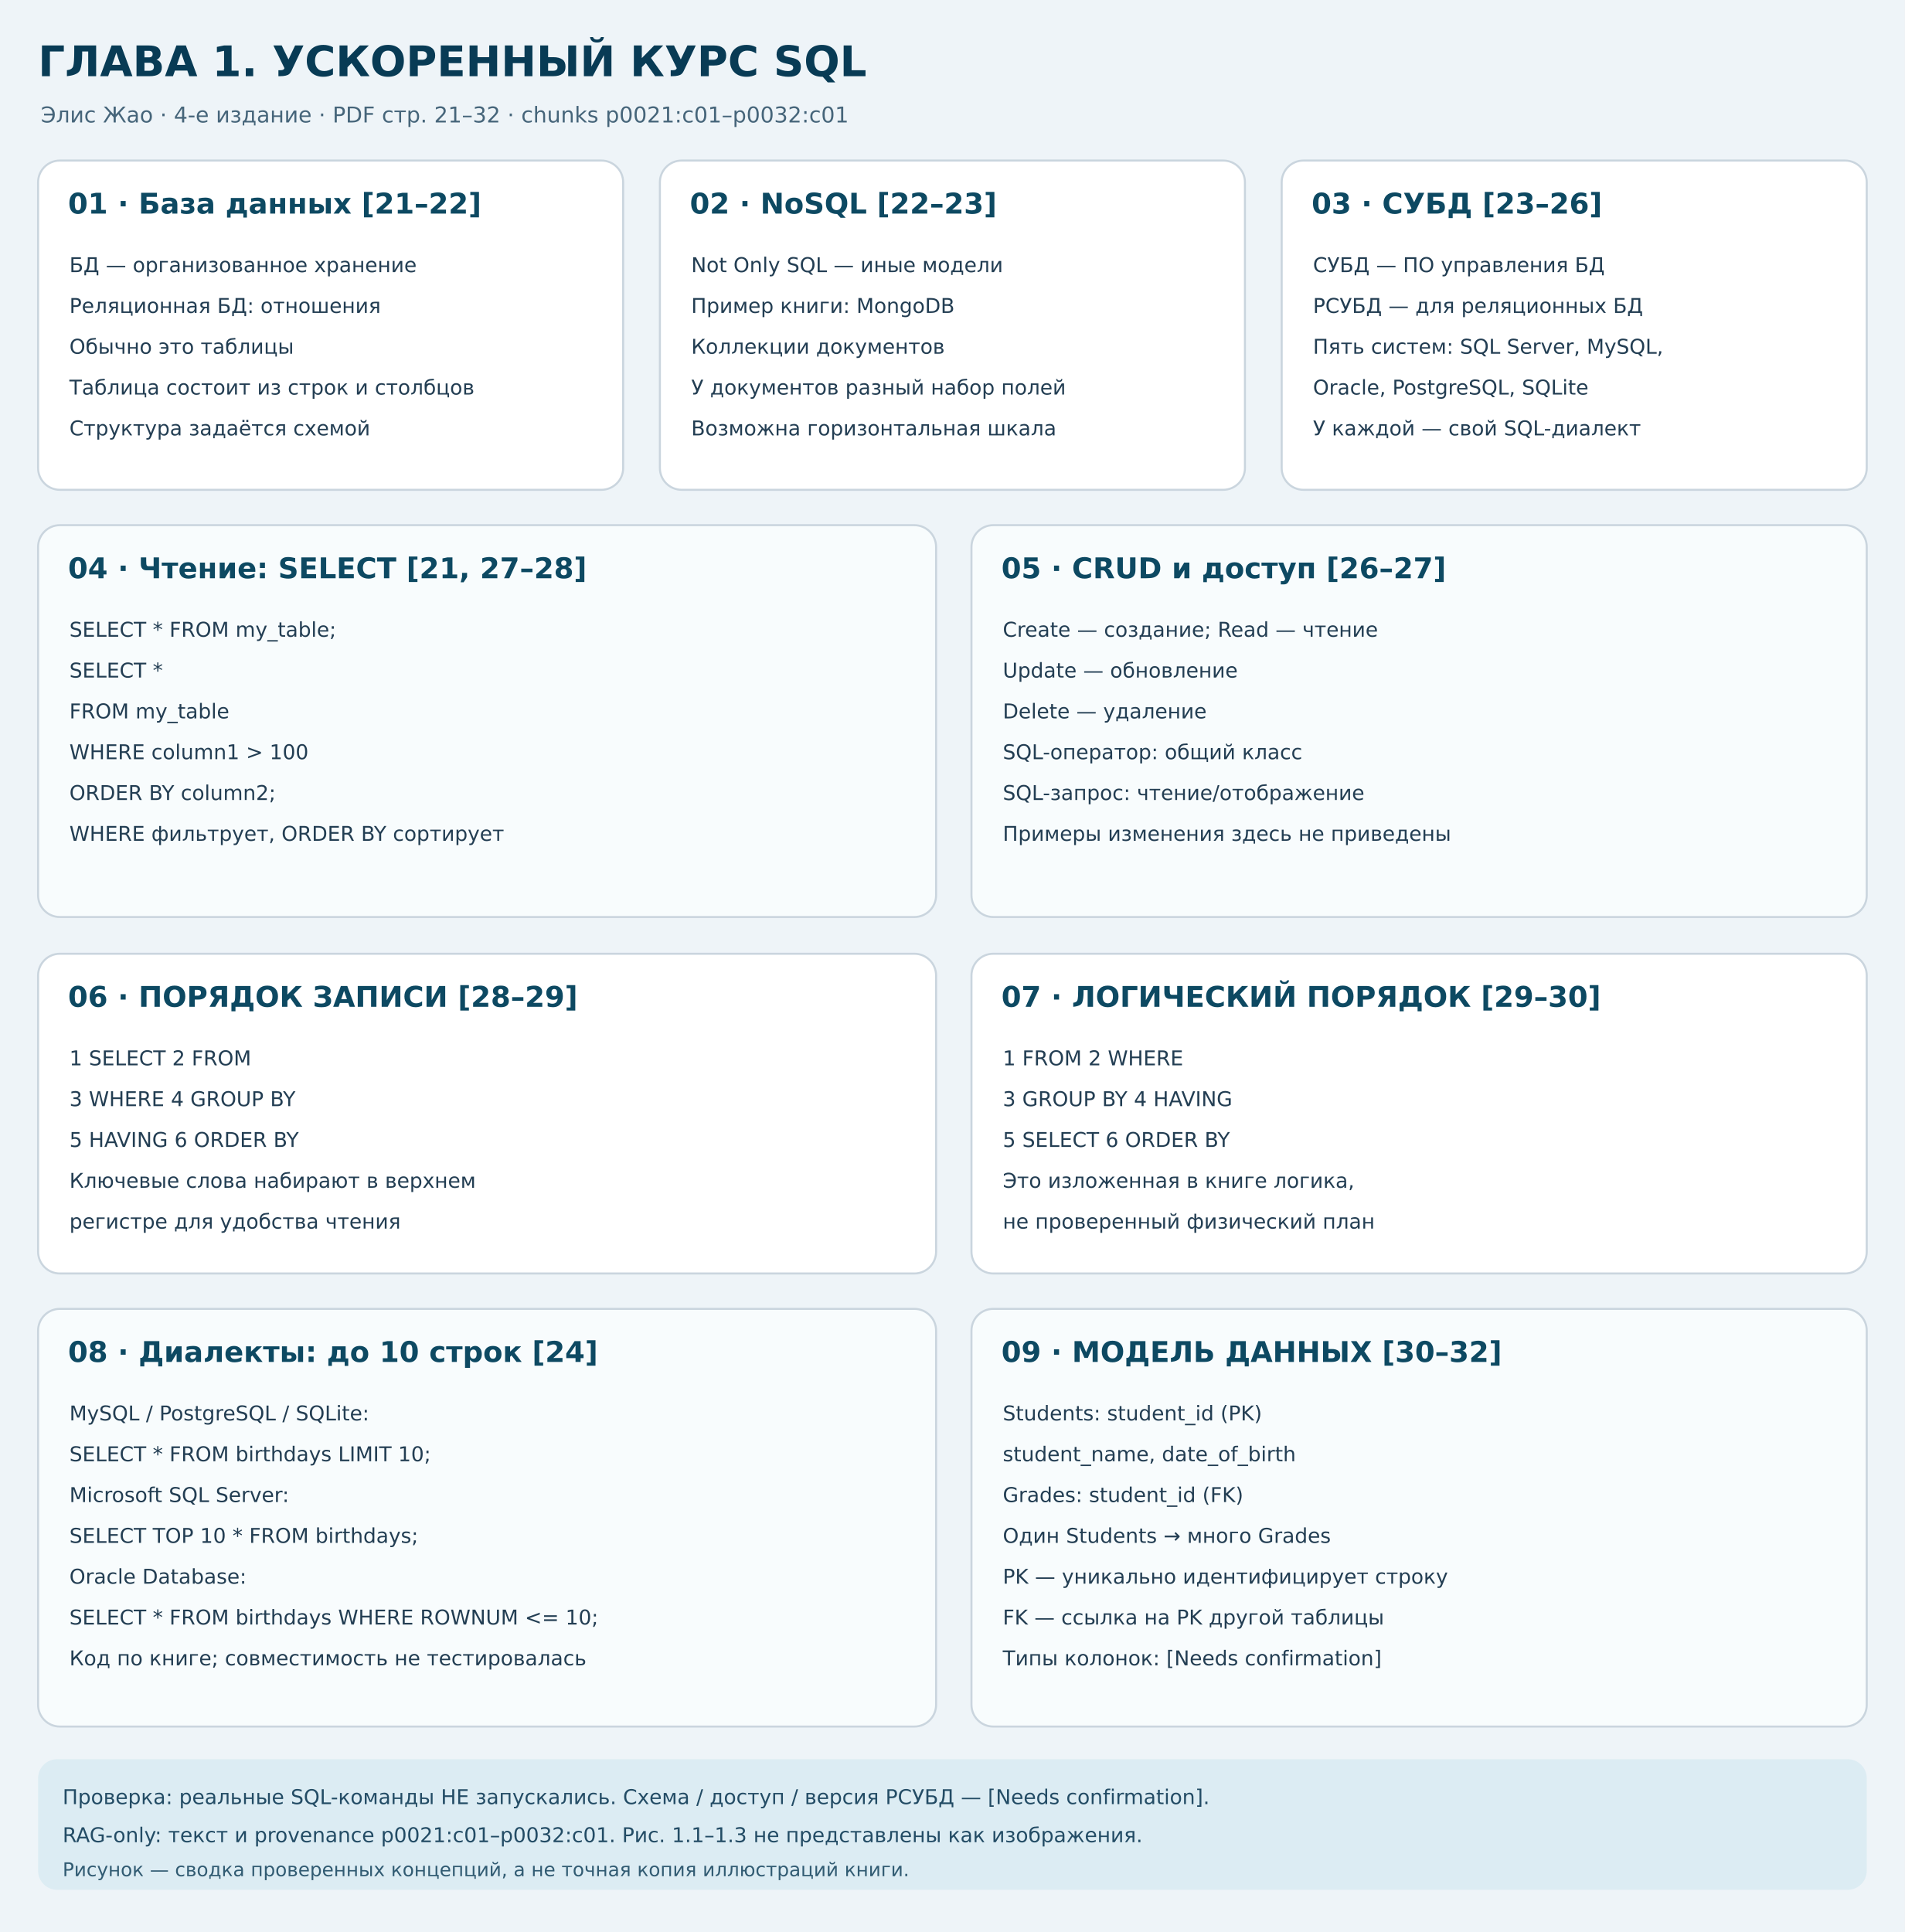
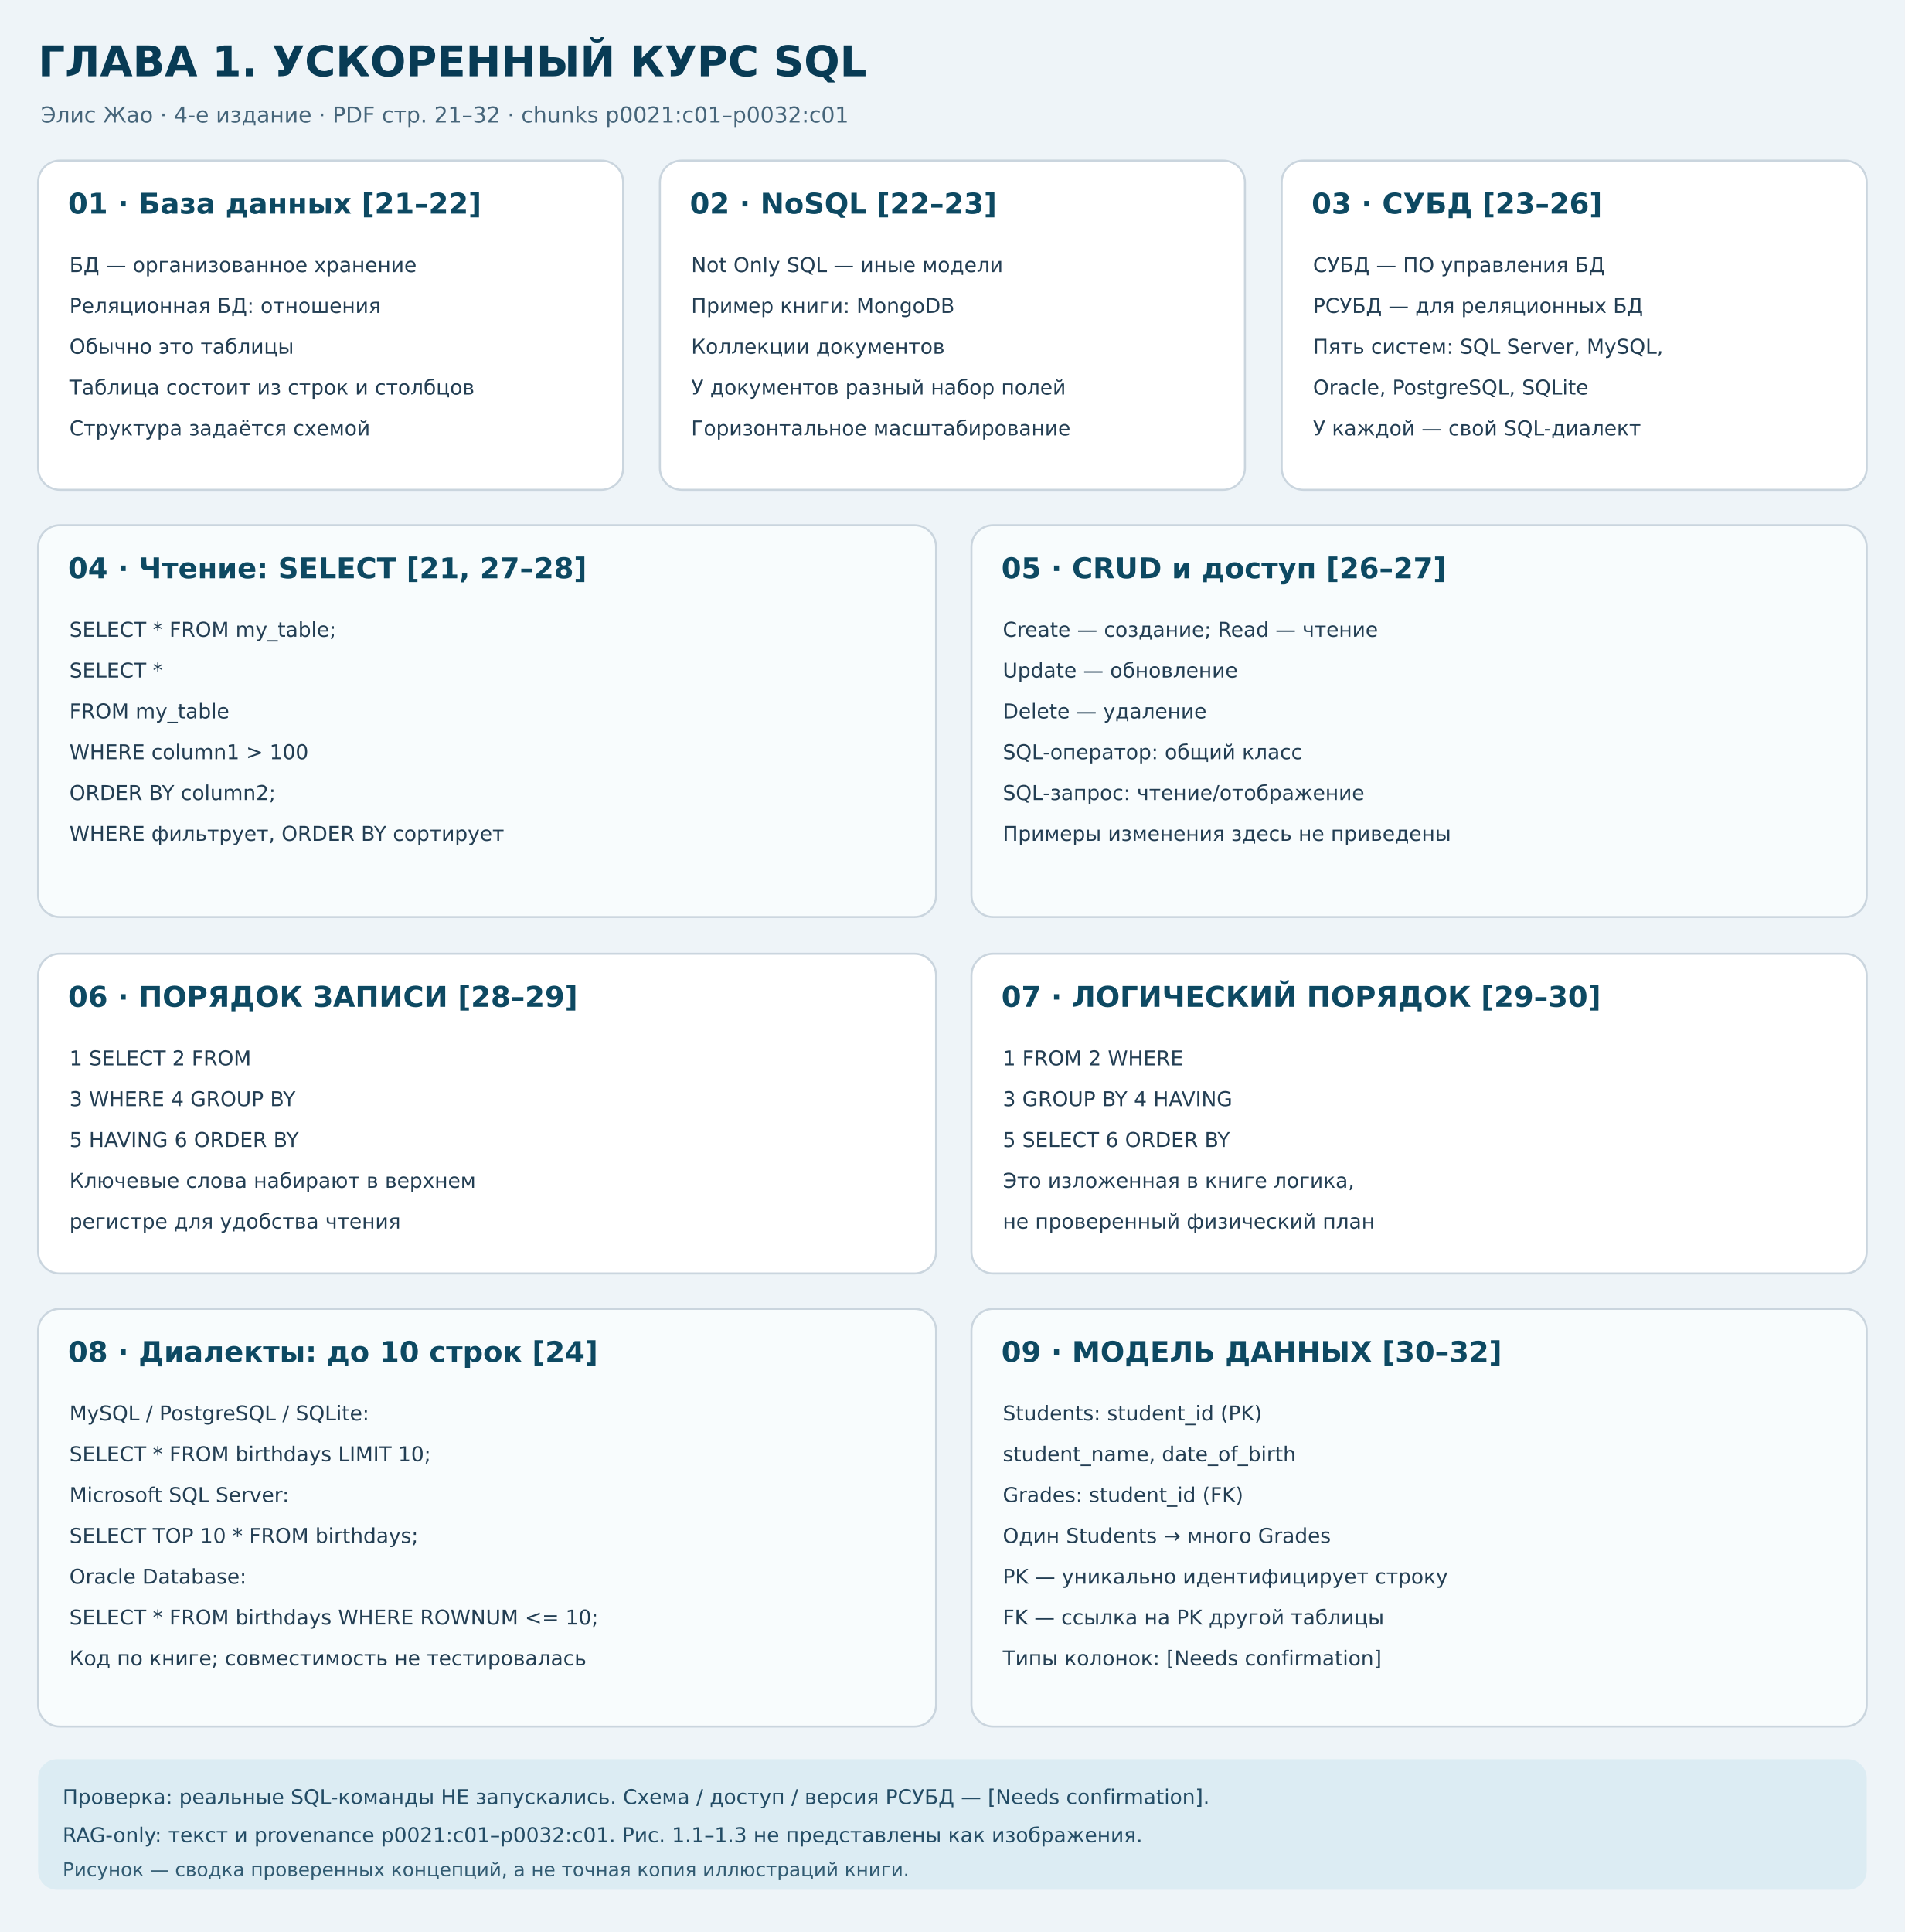
<svg xmlns="http://www.w3.org/2000/svg" width="1400" height="1420" viewBox="0 0 1400 1420" role="img" aria-label="Подробная визуальная шпаргалка SQL глава 1">
  <rect width="1400" height="1420" fill="#EEF4F8" />
  <text x="28" y="56" fill="#083B55" font-size="31" font-family="DejaVu Sans,Arial,sans-serif" font-weight="700">ГЛАВА 1. УСКОРЕННЫЙ КУРС SQL</text>
  <text x="30" y="90" fill="#46657A" font-size="16" font-family="DejaVu Sans,Arial,sans-serif">Элис Жао · 4-е издание · PDF стр. 21–32 · chunks p0021:c01–p0032:c01</text>
  <rect x="28" y="118" width="430" height="242" rx="16" fill="#FFFFFF" stroke="#CAD5DE" stroke-width="1.5" />
  <text x="50" y="157" fill="#0D4962" font-size="21" font-family="DejaVu Sans,Arial,sans-serif" font-weight="700">01 · База данных [21–22]</text>
  <text x="51" y="200" fill="#233E53" font-size="15" font-family="DejaVu Sans,Arial,sans-serif">БД — организованное хранение</text>
  <text x="51" y="230" fill="#233E53" font-size="15" font-family="DejaVu Sans,Arial,sans-serif">Реляционная БД: отношения</text>
  <text x="51" y="260" fill="#233E53" font-size="15" font-family="DejaVu Sans,Arial,sans-serif">Обычно это таблицы</text>
  <text x="51" y="290" fill="#233E53" font-size="15" font-family="DejaVu Sans,Arial,sans-serif">Таблица состоит из строк и столбцов</text>
  <text x="51" y="320" fill="#233E53" font-size="15" font-family="DejaVu Sans,Arial,sans-serif">Структура задаётся схемой</text>
  <rect x="485" y="118" width="430" height="242" rx="16" fill="#FFFFFF" stroke="#CAD5DE" stroke-width="1.5" />
  <text x="507" y="157" fill="#0D4962" font-size="21" font-family="DejaVu Sans,Arial,sans-serif" font-weight="700">02 · NoSQL [22–23]</text>
  <text x="508" y="200" fill="#233E53" font-size="15" font-family="DejaVu Sans,Arial,sans-serif">Not Only SQL — иные модели</text>
  <text x="508" y="230" fill="#233E53" font-size="15" font-family="DejaVu Sans,Arial,sans-serif">Пример книги: MongoDB</text>
  <text x="508" y="260" fill="#233E53" font-size="15" font-family="DejaVu Sans,Arial,sans-serif">Коллекции документов</text>
  <text x="508" y="290" fill="#233E53" font-size="15" font-family="DejaVu Sans,Arial,sans-serif">У документов разный набор полей</text>
-   <text x="508" y="320" fill="#233E53" font-size="15" font-family="DejaVu Sans,Arial,sans-serif">Возможна горизонтальная шкала</text>
+   <text x="508" y="320" fill="#233E53" font-size="15" font-family="DejaVu Sans,Arial,sans-serif">Горизонтальное масштабирование</text>
  <rect x="942" y="118" width="430" height="242" rx="16" fill="#FFFFFF" stroke="#CAD5DE" stroke-width="1.5" />
  <text x="964" y="157" fill="#0D4962" font-size="21" font-family="DejaVu Sans,Arial,sans-serif" font-weight="700">03 · СУБД [23–26]</text>
  <text x="965" y="200" fill="#233E53" font-size="15" font-family="DejaVu Sans,Arial,sans-serif">СУБД — ПО управления БД</text>
  <text x="965" y="230" fill="#233E53" font-size="15" font-family="DejaVu Sans,Arial,sans-serif">РСУБД — для реляционных БД</text>
  <text x="965" y="260" fill="#233E53" font-size="15" font-family="DejaVu Sans,Arial,sans-serif">Пять систем: SQL Server, MySQL,</text>
  <text x="965" y="290" fill="#233E53" font-size="15" font-family="DejaVu Sans,Arial,sans-serif">Oracle, PostgreSQL, SQLite</text>
  <text x="965" y="320" fill="#233E53" font-size="15" font-family="DejaVu Sans,Arial,sans-serif">У каждой — свой SQL-диалект</text>
  <rect x="28" y="386" width="660" height="288" rx="16" fill="#F8FCFD" stroke="#CAD5DE" stroke-width="1.5" />
  <text x="50" y="425" fill="#0D4962" font-size="21" font-family="DejaVu Sans,Arial,sans-serif" font-weight="700">04 · Чтение: SELECT [21, 27–28]</text>
  <text x="51" y="468" fill="#233E53" font-size="15" font-family="DejaVu Sans,Arial,sans-serif">SELECT * FROM my_table;</text>
  <text x="51" y="498" fill="#233E53" font-size="15" font-family="DejaVu Sans,Arial,sans-serif">SELECT *</text>
  <text x="51" y="528" fill="#233E53" font-size="15" font-family="DejaVu Sans,Arial,sans-serif">FROM my_table</text>
  <text x="51" y="558" fill="#233E53" font-size="15" font-family="DejaVu Sans,Arial,sans-serif">WHERE column1 &gt; 100</text>
  <text x="51" y="588" fill="#233E53" font-size="15" font-family="DejaVu Sans,Arial,sans-serif">ORDER BY column2;</text>
  <text x="51" y="618" fill="#233E53" font-size="15" font-family="DejaVu Sans,Arial,sans-serif">WHERE фильтрует, ORDER BY сортирует</text>
  <rect x="714" y="386" width="658" height="288" rx="16" fill="#F8FCFD" stroke="#CAD5DE" stroke-width="1.5" />
  <text x="736" y="425" fill="#0D4962" font-size="21" font-family="DejaVu Sans,Arial,sans-serif" font-weight="700">05 · CRUD и доступ [26–27]</text>
  <text x="737" y="468" fill="#233E53" font-size="15" font-family="DejaVu Sans,Arial,sans-serif">Create — создание; Read — чтение</text>
  <text x="737" y="498" fill="#233E53" font-size="15" font-family="DejaVu Sans,Arial,sans-serif">Update — обновление</text>
  <text x="737" y="528" fill="#233E53" font-size="15" font-family="DejaVu Sans,Arial,sans-serif">Delete — удаление</text>
  <text x="737" y="558" fill="#233E53" font-size="15" font-family="DejaVu Sans,Arial,sans-serif">SQL-оператор: общий класс</text>
  <text x="737" y="588" fill="#233E53" font-size="15" font-family="DejaVu Sans,Arial,sans-serif">SQL-запрос: чтение/отображение</text>
  <text x="737" y="618" fill="#233E53" font-size="15" font-family="DejaVu Sans,Arial,sans-serif">Примеры изменения здесь не приведены</text>
  <rect x="28" y="701" width="660" height="235" rx="16" fill="#FFFFFF" stroke="#CAD5DE" stroke-width="1.5" />
  <text x="50" y="740" fill="#0D4962" font-size="21" font-family="DejaVu Sans,Arial,sans-serif" font-weight="700">06 · ПОРЯДОК ЗАПИСИ [28–29]</text>
  <text x="51" y="783" fill="#233E53" font-size="15" font-family="DejaVu Sans,Arial,sans-serif">1 SELECT     2 FROM</text>
  <text x="51" y="813" fill="#233E53" font-size="15" font-family="DejaVu Sans,Arial,sans-serif">3 WHERE      4 GROUP BY</text>
  <text x="51" y="843" fill="#233E53" font-size="15" font-family="DejaVu Sans,Arial,sans-serif">5 HAVING     6 ORDER BY</text>
  <text x="51" y="873" fill="#233E53" font-size="15" font-family="DejaVu Sans,Arial,sans-serif">Ключевые слова набирают в верхнем</text>
  <text x="51" y="903" fill="#233E53" font-size="15" font-family="DejaVu Sans,Arial,sans-serif">регистре для удобства чтения</text>
  <rect x="714" y="701" width="658" height="235" rx="16" fill="#FFFFFF" stroke="#CAD5DE" stroke-width="1.5" />
  <text x="736" y="740" fill="#0D4962" font-size="21" font-family="DejaVu Sans,Arial,sans-serif" font-weight="700">07 · ЛОГИЧЕСКИЙ ПОРЯДОК [29–30]</text>
  <text x="737" y="783" fill="#233E53" font-size="15" font-family="DejaVu Sans,Arial,sans-serif">1 FROM       2 WHERE</text>
  <text x="737" y="813" fill="#233E53" font-size="15" font-family="DejaVu Sans,Arial,sans-serif">3 GROUP BY   4 HAVING</text>
  <text x="737" y="843" fill="#233E53" font-size="15" font-family="DejaVu Sans,Arial,sans-serif">5 SELECT     6 ORDER BY</text>
  <text x="737" y="873" fill="#233E53" font-size="15" font-family="DejaVu Sans,Arial,sans-serif">Это изложенная в книге логика,</text>
  <text x="737" y="903" fill="#233E53" font-size="15" font-family="DejaVu Sans,Arial,sans-serif">не проверенный физический план</text>
  <rect x="28" y="962" width="660" height="307" rx="16" fill="#F8FCFD" stroke="#CAD5DE" stroke-width="1.5" />
  <text x="50" y="1001" fill="#0D4962" font-size="21" font-family="DejaVu Sans,Arial,sans-serif" font-weight="700">08 · Диалекты: до 10 строк [24]</text>
  <text x="51" y="1044" fill="#233E53" font-size="15" font-family="DejaVu Sans,Arial,sans-serif">MySQL / PostgreSQL / SQLite:</text>
  <text x="51" y="1074" fill="#233E53" font-size="15" font-family="DejaVu Sans,Arial,sans-serif">SELECT * FROM birthdays LIMIT 10;</text>
  <text x="51" y="1104" fill="#233E53" font-size="15" font-family="DejaVu Sans,Arial,sans-serif">Microsoft SQL Server:</text>
  <text x="51" y="1134" fill="#233E53" font-size="15" font-family="DejaVu Sans,Arial,sans-serif">SELECT TOP 10 * FROM birthdays;</text>
  <text x="51" y="1164" fill="#233E53" font-size="15" font-family="DejaVu Sans,Arial,sans-serif">Oracle Database:</text>
  <text x="51" y="1194" fill="#233E53" font-size="15" font-family="DejaVu Sans,Arial,sans-serif">SELECT * FROM birthdays WHERE ROWNUM &lt;= 10;</text>
  <text x="51" y="1224" fill="#233E53" font-size="15" font-family="DejaVu Sans,Arial,sans-serif">Код по книге; совместимость не тестировалась</text>
  <rect x="714" y="962" width="658" height="307" rx="16" fill="#F8FCFD" stroke="#CAD5DE" stroke-width="1.5" />
  <text x="736" y="1001" fill="#0D4962" font-size="21" font-family="DejaVu Sans,Arial,sans-serif" font-weight="700">09 · МОДЕЛЬ ДАННЫХ [30–32]</text>
  <text x="737" y="1044" fill="#233E53" font-size="15" font-family="DejaVu Sans,Arial,sans-serif">Students: student_id (PK)</text>
  <text x="737" y="1074" fill="#233E53" font-size="15" font-family="DejaVu Sans,Arial,sans-serif">student_name, date_of_birth</text>
  <text x="737" y="1104" fill="#233E53" font-size="15" font-family="DejaVu Sans,Arial,sans-serif">Grades: student_id (FK)</text>
  <text x="737" y="1134" fill="#233E53" font-size="15" font-family="DejaVu Sans,Arial,sans-serif">Один Students → много Grades</text>
  <text x="737" y="1164" fill="#233E53" font-size="15" font-family="DejaVu Sans,Arial,sans-serif">PK — уникально идентифицирует строку</text>
  <text x="737" y="1194" fill="#233E53" font-size="15" font-family="DejaVu Sans,Arial,sans-serif">FK — ссылка на PK другой таблицы</text>
  <text x="737" y="1224" fill="#233E53" font-size="15" font-family="DejaVu Sans,Arial,sans-serif">Типы колонок: [Needs confirmation]</text>
  <rect x="28" y="1293" width="1344" height="96" rx="14" fill="#DCECF3" />
  <text x="46" y="1326" fill="#234C65" font-size="15" font-family="DejaVu Sans,Arial,sans-serif">Проверка: реальные SQL-команды НЕ запускались. Схема / доступ / версия РСУБД — [Needs confirmation].</text>
  <text x="46" y="1354" fill="#234C65" font-size="15" font-family="DejaVu Sans,Arial,sans-serif">RAG-only: текст и provenance p0021:c01–p0032:c01. Рис. 1.1–1.3 не представлены как изображения.</text>
  <text x="46" y="1379" fill="#315B72" font-size="14" font-family="DejaVu Sans,Arial,sans-serif">Рисунок — сводка проверенных концепций, а не точная копия иллюстраций книги.</text>
</svg>
